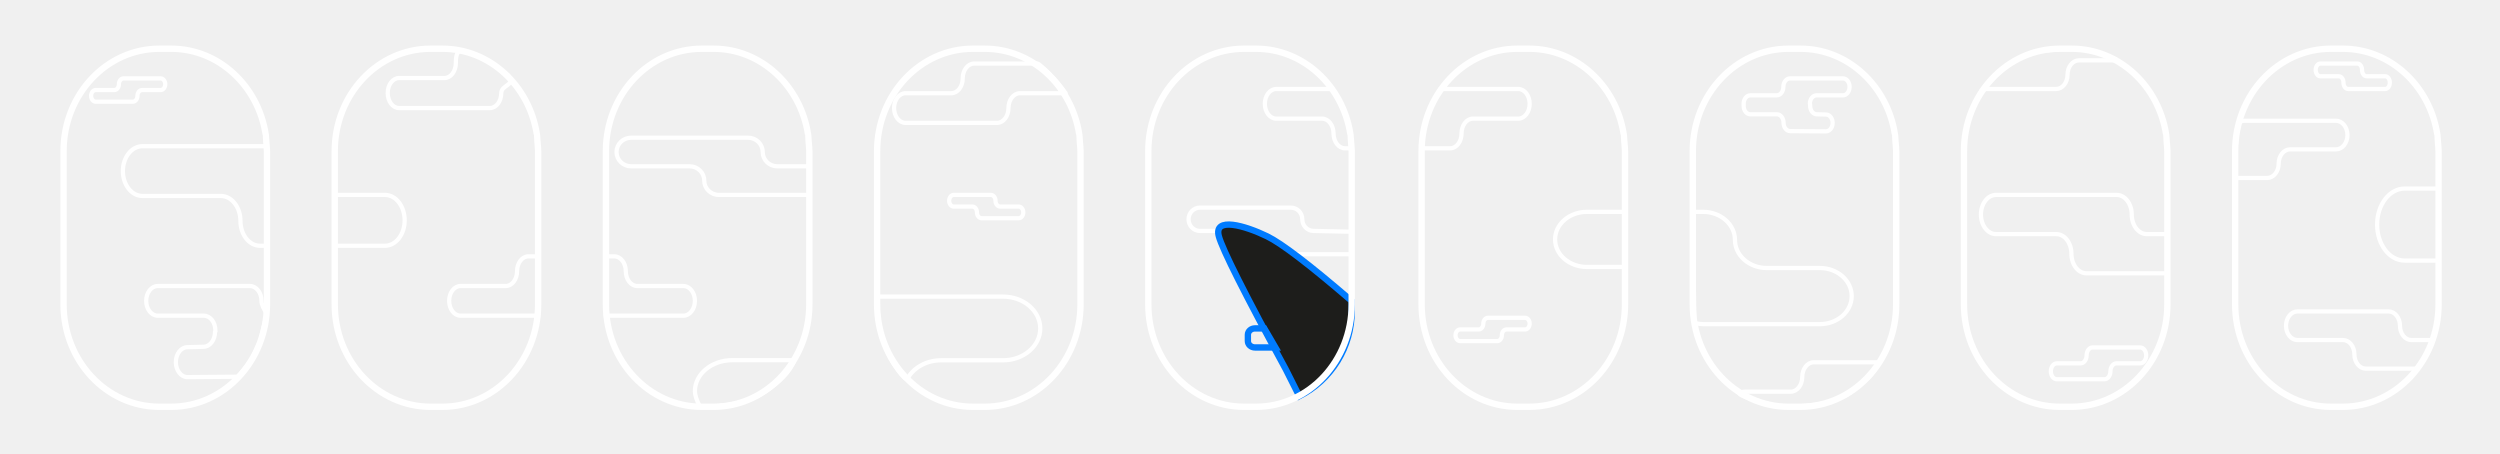
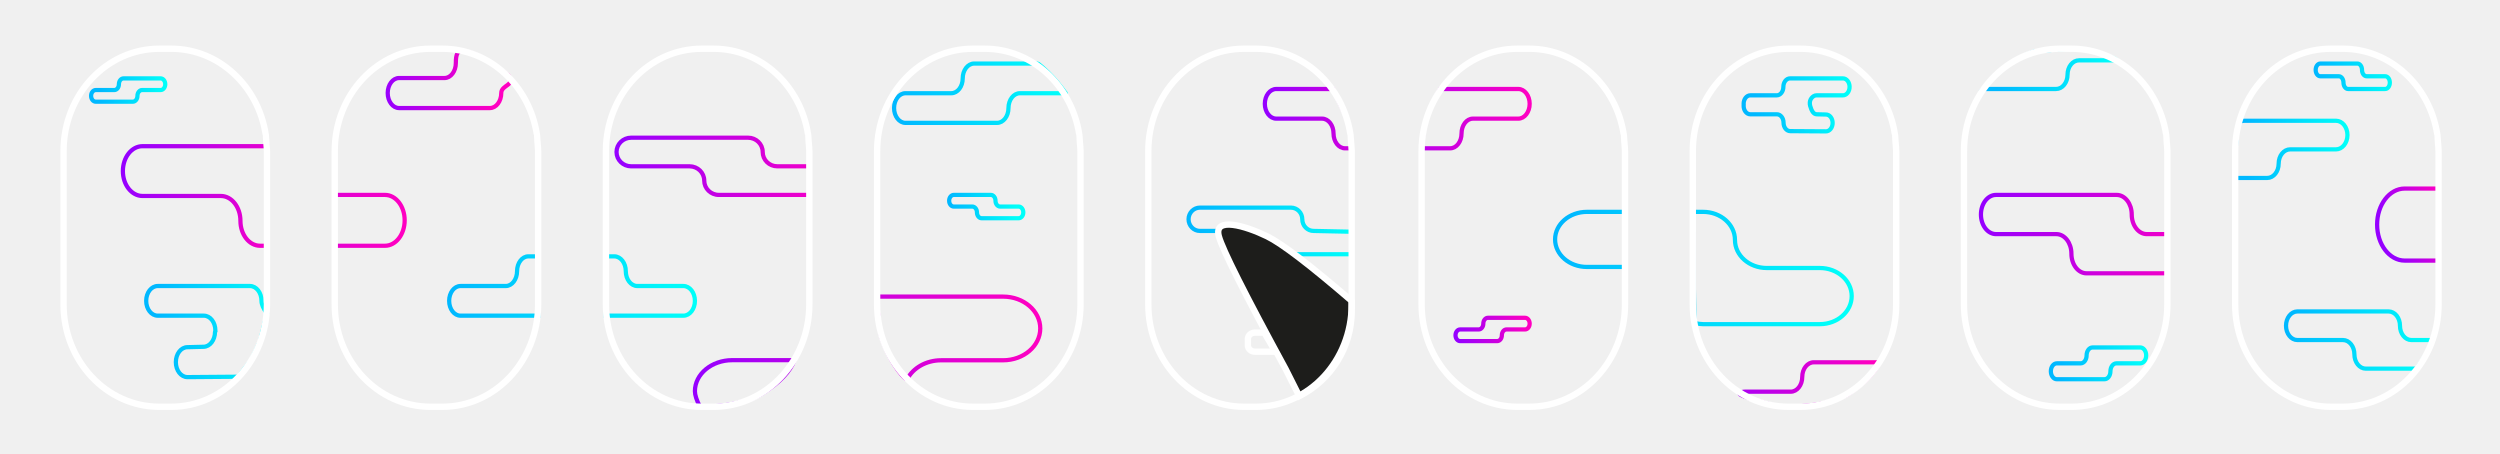
<svg xmlns="http://www.w3.org/2000/svg" width="1180px" height="214px" viewBox="0 0 1180 214" version="1.1">
+   <defs>
+     <linearGradient x1="4.519%" y1="50%" x2="102.999%" y2="51.134%" id="linearGradient-1">
+       <stop stop-color="#00B8FF" offset="0%" />
+       <stop stop-color="#00FFF9" offset="100%" />
+       <stop stop-color="#00FFF9" offset="100%" />
+     </linearGradient>
+     <linearGradient x1="100%" y1="53.256%" x2="0%" y2="45.512%" id="linearGradient-2">
+       <stop stop-color="#00B8FF" offset="0%" />
+       <stop stop-color="#00FFF9" offset="100%" />
+     </linearGradient>
+     <linearGradient x1="-57.482%" y1="67.432%" x2="100%" y2="67.432%" id="linearGradient-3">
+       <stop stop-color="#9600FF" offset="0%" />
+       <stop stop-color="#FF00C1" offset="100%" />
+     </linearGradient>
+     <linearGradient x1="0%" y1="50%" x2="90.975%" y2="50%" id="linearGradient-4">
+       <stop stop-color="#00B8FF" offset="0%" />
+       <stop stop-color="#00FFF9" offset="100%" />
+     </linearGradient>
+     <linearGradient x1="89.226%" y1="50%" x2="0%" y2="50%" id="linearGradient-5">
+       <stop stop-color="#00B8FF" offset="0%" />
+       <stop stop-color="#00FFF9" offset="100%" />
+     </linearGradient>
+     <linearGradient x1="100%" y1="52.443%" x2="0%" y2="45.061%" id="linearGradient-6">
+       <stop stop-color="#9600FF" offset="0%" />
+       <stop stop-color="#FF00C1" offset="100%" />
+     </linearGradient>
+     <linearGradient x1="0%" y1="47.936%" x2="108.221%" y2="53.013%" id="linearGradient-7">
+       <stop stop-color="#00B8FF" offset="0%" />
+       <stop stop-color="#00FFF9" offset="100%" />
+     </linearGradient>
+     <linearGradient x1="100%" y1="50%" x2="-248.4%" y2="22.355%" id="linearGradient-8">
+       <stop stop-color="#9600FF" offset="0%" />
+       <stop stop-color="#FF00C1" offset="100%" />
+     </linearGradient>
+     <linearGradient x1="204.089%" y1="62.827%" x2="0%" y2="46.047%" id="linearGradient-9">
+       <stop stop-color="#9600FF" offset="0%" />
+       <stop stop-color="#FF00C1" offset="100%" />
+     </linearGradient>
+     <linearGradient x1="-54.251%" y1="35.648%" x2="95.934%" y2="66.107%" id="linearGradient-10">
+       <stop stop-color="#00B8FF" offset="0%" />
+       <stop stop-color="#00FFF9" offset="100%" />
+     </linearGradient>
+     <linearGradient x1="6.804%" y1="55.604%" x2="404.597%" y2="128.584%" id="linearGradient-11">
+       <stop stop-color="#00B8FF" offset="0%" />
+       <stop stop-color="#00FFF9" offset="100%" />
+     </linearGradient>
+     <linearGradient x1="92.485%" y1="58.559%" x2="-74.415%" y2="58.559%" id="linearGradient-12">
+       <stop stop-color="#9600FF" offset="0%" />
+       <stop stop-color="#FF00C1" offset="100%" />
+     </linearGradient>
+     <linearGradient x1="89.226%" y1="50%" x2="0%" y2="50%" id="linearGradient-13">
+       <stop stop-color="#00B8FF" offset="0%" />
+       <stop stop-color="#00FFF9" offset="100%" />
+     </linearGradient>
+     <linearGradient x1="18.326%" y1="46.87%" x2="105.439%" y2="55.254%" id="linearGradient-14">
+       <stop stop-color="#FF00C1" offset="0%" />
+       <stop stop-color="#9600FF" offset="100%" />
+     </linearGradient>
+     <linearGradient x1="89.226%" y1="50%" x2="0%" y2="50%" id="linearGradient-15">
+       <stop stop-color="#00B8FF" offset="0%" />
+       <stop stop-color="#00FFF9" offset="100%" />
+     </linearGradient>
+     <linearGradient x1="89.226%" y1="50%" x2="0%" y2="50%" id="linearGradient-16">
+       <stop stop-color="#00B8FF" offset="0%" />
+       <stop stop-color="#00FFF9" offset="100%" />
+     </linearGradient>
+     <linearGradient x1="89.226%" y1="50%" x2="0%" y2="50%" id="linearGradient-17">
+       <stop stop-color="#00B8FF" offset="0%" />
+       <stop stop-color="#00FFF9" offset="100%" />
+     </linearGradient>
+     <linearGradient x1="0%" y1="45.406%" x2="100%" y2="53.768%" id="linearGradient-18">
+       <stop stop-color="#00B8FF" offset="0%" />
+       <stop stop-color="#00FFF9" offset="100%" />
+     </linearGradient>
+     <linearGradient x1="0%" y1="45.411%" x2="119.478%" y2="52.996%" id="linearGradient-19">
+       <stop stop-color="#9600FF" offset="0%" />
+       <stop stop-color="#FF00C1" offset="100%" />
+     </linearGradient>
+     <linearGradient x1="86.375%" y1="50%" x2="-7.003%" y2="9.633%" id="linearGradient-20">
+       <stop stop-color="#9600FF" offset="0%" />
+       <stop stop-color="#FF00C1" offset="100%" />
+     </linearGradient>
+     <linearGradient x1="128.392%" y1="57.6%" x2="0%" y2="44.938%" id="linearGradient-21">
+       <stop stop-color="#9600FF" offset="0%" />
+       <stop stop-color="#FF00C1" offset="100%" />
+     </linearGradient>
+     <linearGradient x1="0%" y1="47.715%" x2="119.478%" y2="51.492%" id="linearGradient-22">
+       <stop stop-color="#9600FF" offset="0%" />
+       <stop stop-color="#FF00C1" offset="100%" />
+     </linearGradient>
+     <linearGradient x1="9.833%" y1="38.414%" x2="110.351%" y2="38.414%" id="linearGradient-23">
+       <stop stop-color="#00B8FF" offset="0%" />
+       <stop stop-color="#00FFF9" offset="100%" />
+     </linearGradient>
+     <linearGradient x1="0%" y1="37.598%" x2="119.478%" y2="58.096%" id="linearGradient-24">
+       <stop stop-color="#9600FF" offset="0%" />
+       <stop stop-color="#FF00C1" offset="100%" />
+     </linearGradient>
+     <linearGradient x1="-273.102%" y1="-11.768%" x2="100%" y2="50%" id="linearGradient-25">
+       <stop stop-color="#9600FF" offset="0%" />
+       <stop stop-color="#FF00C1" offset="100%" />
+     </linearGradient>
+     <linearGradient x1="0%" y1="33.797%" x2="266.657%" y2="33.797%" id="linearGradient-26">
+       <stop stop-color="#00B8FF" offset="0%" />
+       <stop stop-color="#00FFF9" offset="100%" />
+     </linearGradient>
+     <linearGradient x1="263.327%" y1="28.174%" x2="0%" y2="28.174%" id="linearGradient-27">
+       <stop stop-color="#00B8FF" offset="0%" />
+       <stop stop-color="#00FFF9" offset="100%" />
+     </linearGradient>
+   </defs>
  <g id="plane" stroke="none" stroke-width="1" fill="none" fill-rule="evenodd">
-     <path d="M638,120 L598.575,120 C595.61,120 593.207,117.538 593.207,114.5 C593.207,111.462 590.804,109 587.839,109 L566.368,109 C563.403,109 561,106.538 561,103.5 C561,100.462 563.403,98 566.368,98 L609.31,98 C612.275,98 614.678,100.462 614.678,103.5 C614.678,106.538 617.081,109 620.046,109 L638,109.379 L638,120 Z" id="Path" stroke="#FFFFFF" stroke-width="2" fill-rule="nonzero" />
-     <path d="M503,51 C503,54.866 500.583,58 497.6,58 L454.401,58 C451.419,58 449.002,54.866 449.002,51 C449.002,47.134 446.584,44 443.602,44 L422.002,44 C421.911,44.186 424.594,40.301 427.775,36.811 C431.056,33.211 434.844,30 435.223,30 C441.884,30 451.877,30 465.201,30 C468.184,30 470.601,33.134 470.601,37 C470.601,40.866 473.018,44 476.001,44 L497.6,44 C500.583,44 503,47.134 503,51 Z" id="Path" stroke="#FFFFFF" stroke-width="2" fill-rule="nonzero" transform="translate(462.5, 44) scale(-1, 1) translate(-462.5, -44) " />
-     <path d="M722,63 C722,66.866 719.601,70 716.641,70 L679.87,70 C677.406,65.964 675.435,61.928 673.957,57.892 C672.478,53.856 671.493,48.559 671,42 L684.489,42 C687.449,42 689.848,45.134 689.848,49 C689.848,52.866 692.247,56 695.207,56 L716.641,56 C719.601,56 722,59.134 722,63 Z" id="Path" stroke="#FFFFFF" stroke-width="2" fill-rule="nonzero" transform="translate(696.5, 56) scale(1, -1) translate(-696.5, -56) " />
-     <g transform="translate(719, 107.5) scale(-1, 1) translate(-719, -107.5) translate(671, 23)" fill-rule="nonzero" id="Shape" stroke="#FFFFFF" stroke-width="3">
-       <path d="M50.824,0 L45.177,0 C22.783,0 4.147,17.504 0.607,40.383 C0.653,40.504 0,46.649 0,48.286 L0,120.714 C0.028,147.369 20.238,168.97 45.177,169 L50.824,169 C75.762,168.97 95.972,147.369 96,120.714 L96,48.286 C95.972,21.631 75.762,0.03 50.824,0 Z" />
-     </g>
-     <path d="M483,100.25 C483,101.769 482.021,103 480.812,103 L463.312,103 C462.104,103 461.125,101.769 461.125,100.25 C461.125,98.731 460.146,97.5 458.938,97.5 L450.188,97.5 C448.979,97.5 448,96.269 448,94.75 C448,93.231 448.979,92 450.188,92 L467.688,92 C468.896,92 469.875,93.231 469.875,94.75 C469.875,96.269 470.854,97.5 472.062,97.5 L480.812,97.5 C482.021,97.5 483,98.731 483,100.25 Z" id="Path" stroke="#FFFFFF" stroke-width="2" fill-rule="nonzero" />
-     <g transform="translate(847, 107.5) scale(-1, 1) translate(-847, -107.5) translate(799, 23)" fill-rule="nonzero" id="Shape" stroke="#FFFFFF" stroke-width="3">
-       <path d="M50.824,0 L45.177,0 C22.783,0 4.147,17.504 0.607,40.383 C0.653,40.504 0,46.649 0,48.286 L0,120.714 C0.028,147.369 20.238,168.97 45.177,169 L50.824,169 C75.762,168.97 95.972,147.369 96,120.714 L96,48.286 C95.972,21.631 75.762,0.03 50.824,0 Z" />
-     </g>
-     <g transform="translate(975, 107.5) scale(-1, 1) translate(-975, -107.5) translate(927, 23)" fill-rule="nonzero" id="Shape" stroke="#FFFFFF" stroke-width="3">
-       <path d="M50.824,0 L45.177,0 C22.783,0 4.147,17.504 0.607,40.383 C0.653,40.504 0,46.649 0,48.286 L0,120.714 C0.028,147.369 20.238,168.97 45.177,169 L50.824,169 C75.762,168.97 95.972,147.369 96,120.714 L96,48.286 C95.972,21.631 75.762,0.03 50.824,0 Z" />
-     </g>
-     <path d="M851.125,37 C852.851,37 854.25,38.791 854.25,41 C854.25,43.209 855.649,45 857.375,45 L869.875,45 C871.601,45 873,46.791 873,49 C873,49.165 872.992,49.328 872.977,49.489 C872.992,49.647 873,49.809 873,49.973 C873,52.168 871.595,53.946 869.861,53.946 L869.861,53.946 L857.304,53.946 C855.57,53.946 854.165,55.725 854.165,57.919 C854.165,60.114 852.76,61.893 851.026,61.893 L851.026,61.893 L834.139,62 C832.405,62 831,60.221 831,58.027 C831,55.832 832.405,54.054 834.139,54.054 L834.139,54.054 L838.469,53.946 C840.203,53.946 841.608,52.168 841.608,49.973 C841.608,49.568 841.656,49.177 841.745,48.809 L841.75,49 C841.75,46.791 840.351,45 838.625,45 L826.125,45 C824.399,45 823,43.209 823,41 C823,38.791 824.399,37 826.125,37 L851.125,37 Z" id="Combined-Shape" stroke="#FFFFFF" stroke-width="2" fill-rule="nonzero" transform="translate(848, 49.5) scale(-1, 1) translate(-848, -49.5) " />
-     <g transform="translate(1103, 107.5) scale(-1, 1) translate(-1103, -107.5) translate(1055, 23)" fill-rule="nonzero" id="Shape" stroke="#FFFFFF" stroke-width="3">
-       <path d="M50.824,0 L45.177,0 C22.783,0 4.147,17.504 0.607,40.383 C0.653,40.504 0,46.649 0,48.286 L0,120.714 C0.028,147.369 20.238,168.97 45.177,169 L50.824,169 C75.762,168.97 95.972,147.369 96,120.714 L96,48.286 C95.972,21.631 75.762,0.03 50.824,0 Z" />
-     </g>
-     <path d="M722,158.25 C722,159.769 721.021,161 719.812,161 L702.312,161 C701.104,161 700.125,159.769 700.125,158.25 C700.125,156.731 699.146,155.5 697.938,155.5 L689.188,155.5 C687.979,155.5 687,154.269 687,152.75 C687,151.231 687.979,150 689.188,150 L706.688,150 C707.896,150 708.875,151.231 708.875,152.75 C708.875,154.269 709.854,155.5 711.062,155.5 L719.812,155.5 C721.021,155.5 722,156.731 722,158.25 Z" id="Path" stroke="#FFFFFF" stroke-width="2" fill-rule="nonzero" transform="translate(704.5, 155.5) scale(-1, 1) translate(-704.5, -155.5) " />
-     <path d="M1128,39 C1128,40.657 1127.021,42 1125.812,42 L1108.312,42 C1107.104,42 1106.125,40.657 1106.125,39 C1106.125,37.343 1105.146,36 1103.938,36 L1095.188,36 C1093.979,36 1093,34.657 1093,33 C1093,31.343 1093.979,30 1095.188,30 L1112.688,30 C1113.896,30 1114.875,31.343 1114.875,33 C1114.875,34.657 1115.854,36 1117.062,36 L1125.812,36 C1127.021,36 1128,37.343 1128,39 Z" id="Path" stroke="#FFFFFF" stroke-width="2" fill-rule="nonzero" />
-     <g transform="translate(78, 107.5) scale(-1, 1) translate(-78, -107.5) translate(30, 23)" fill-rule="nonzero" id="Shape" stroke="#FFFFFF" stroke-width="3">
-       <path d="M50.824,0 L45.177,0 C22.783,0 4.147,17.504 0.607,40.383 C0.653,40.504 0,46.649 0,48.286 L0,120.714 C0.028,147.369 20.238,168.97 45.177,169 L50.824,169 C75.762,168.97 95.972,147.369 96,120.714 L96,48.286 C95.972,21.631 75.762,0.03 50.824,0 Z" />
-     </g>
-     <g transform="translate(206, 107.5) scale(-1, 1) translate(-206, -107.5) translate(158, 23)" fill-rule="nonzero" id="Shape" stroke="#FFFFFF" stroke-width="3">
-       <path d="M50.824,0 L45.177,0 C22.783,0 4.147,17.504 0.607,40.383 C0.653,40.504 0,46.649 0,48.286 L0,120.714 C0.028,147.369 20.238,168.97 45.177,169 L50.824,169 C75.762,168.97 95.972,147.369 96,120.714 L96,48.286 C95.972,21.631 75.762,0.03 50.824,0 Z" />
-     </g>
-     <g transform="translate(334, 107.5) scale(-1, 1) translate(-334, -107.5) translate(286, 23)" fill-rule="nonzero" id="Shape" stroke="#FFFFFF" stroke-width="3">
-       <path d="M50.824,0 L45.177,0 C22.783,0 4.147,17.504 0.607,40.383 C0.653,40.504 0,46.649 0,48.286 L0,120.714 C0.028,147.369 20.238,168.97 45.177,169 L50.824,169 C75.762,168.97 95.972,147.369 96,120.714 L96,48.286 C95.972,21.631 75.762,0.03 50.824,0 Z" />
-     </g>
-     <g transform="translate(462, 107.5) scale(-1, 1) translate(-462, -107.5) translate(414, 23)" fill-rule="nonzero" id="Shape" stroke="#FFFFFF" stroke-width="3">
-       <path d="M50.824,0 L45.177,0 C22.783,0 4.147,17.504 0.607,40.383 C0.653,40.504 0,46.649 0,48.286 L0,120.714 C0.028,147.369 20.238,168.97 45.177,169 L50.824,169 C75.762,168.97 95.972,147.369 96,120.714 L96,48.286 C95.972,21.631 75.762,0.03 50.824,0 Z" />
-     </g>
-     <path d="M375,184.652 C375,186.437 374.209,188.887 372.627,192 C359.687,191.986 349.712,189.78 342.701,185.385 C335.013,180.564 330.112,175.436 328,170 L357.375,170 C367.11,170 375,176.559 375,184.652 Z" id="Path" stroke="#FFFFFF" stroke-width="2" fill-rule="nonzero" transform="translate(351.5, 181) scale(-1, 1) translate(-351.5, -181) " />
-     <path d="M476.783,178.921 C474.038,173.693 467.904,170.052 460.777,170.052 L431.541,170.052 C421.853,170.052 414,163.325 414,155.026 C414,146.727 421.853,140 431.541,140 L491,140 C490.746,149.377 489.998,155.888 488.757,159.534 C484.145,173.084 477.251,179.814 476.783,178.921 Z" id="Path" stroke="#FFFFFF" stroke-width="2" fill-rule="nonzero" transform="translate(452.5, 159.5) scale(-1, 1) translate(-452.5, -159.5) " />
-     <path d="M874,139.75 C874,147.068 867.273,153 858.973,153 L803.875,153 C802.918,153 801.539,152.83 799.737,152.491 L799,100 L803.875,100 C812.175,100 818.902,105.932 818.902,113.25 C818.902,120.568 825.629,126.5 833.929,126.5 L858.973,126.5 C867.273,126.5 874,132.432 874,139.75 Z" id="Path" stroke="#FFFFFF" stroke-width="2" fill-rule="nonzero" />
-     <path d="M767,126 L749.027,126 C740.727,126 734,120.18 734,113 C734,105.82 740.727,100 749.027,100 L767,100 L767,126 Z" id="Path" stroke="#FFFFFF" stroke-width="2" fill-rule="nonzero" />
-     <path d="M638,63 C638,66.866 635.581,70 632.595,70 L605.945,70 C604.65,67.773 602.911,64.241 600.727,59.405 C598.544,54.569 597.301,48.768 597,42 L600.168,42 C603.153,42 605.573,45.134 605.573,49 C605.573,52.866 607.992,56 610.977,56 L632.595,56 C635.581,56 638,59.134 638,63 Z" id="Path" stroke="#FFFFFF" stroke-width="2" fill-rule="nonzero" transform="translate(617.5, 56) scale(-1, -1) translate(-617.5, -56) " />
-     <path d="M1013,175.25 C1013,177.321 1011.741,179 1010.188,179 L987.688,179 C986.134,179 984.875,177.321 984.875,175.25 C984.875,173.179 983.616,171.5 982.062,171.5 L970.812,171.5 C969.259,171.5 968,169.821 968,167.75 C968,165.679 969.259,164 970.812,164 L993.312,164 C994.866,164 996.125,165.679 996.125,167.75 C996.125,169.821 997.384,171.5 998.938,171.5 L1010.188,171.5 C1011.741,171.5 1013,173.179 1013,175.25 Z" id="Path" stroke="#FFFFFF" stroke-width="2" fill-rule="nonzero" transform="translate(990.5, 171.5) scale(-1, 1) translate(-990.5, -171.5) " />
-     <path d="M241,43.914 C241,47.828 238.601,51 235.64,51 L192.762,51 C189.801,51 187.402,47.828 187.402,43.914 C187.402,40 180.378,40.275 184.075,35.679 C196.643,25.72 201.373,25.109 204.775,24.188 C208.177,23.267 208.841,25.828 208.841,29.742 C208.841,33.656 211.24,36.828 214.201,36.828 L235.64,36.828 C238.601,36.828 241,40 241,43.914 Z" id="Path" stroke="#FFFFFF" stroke-width="2" fill-rule="nonzero" transform="translate(212, 37.5) scale(-1, 1) translate(-212, -37.5) " />
-     <path d="M1108,84 L1092.884,84 C1089.895,84 1087.472,80.978 1087.472,77.25 C1087.472,73.522 1085.049,70.5 1082.06,70.5 L1060.412,70.5 C1057.423,70.5 1055,67.478 1055,63.75 C1055,60.022 1057.423,57 1060.412,57 L1103.708,57 C1104.517,57 1105.285,57.222 1105.975,57.619 C1107.213,58.332 1107.888,67.126 1108,84 Z" id="Path" stroke="#FFFFFF" stroke-width="2" fill-rule="nonzero" transform="translate(1081.5, 70.5) scale(-1, 1) translate(-1081.5, -70.5) " />
-     <path d="M78,45.25 C78,46.769 77.021,48 75.812,48 L58.312,48 C57.104,48 56.125,46.769 56.125,45.25 C56.125,43.731 55.146,42.5 53.938,42.5 L45.188,42.5 C43.979,42.5 43,41.269 43,39.75 C43,38.231 43.979,37 45.188,37 L62.688,37 C63.896,37 64.875,38.231 64.875,39.75 C64.875,41.269 65.854,42.5 67.062,42.5 L75.812,42.5 C77.021,42.5 78,43.731 78,45.25 Z" id="Path" stroke="#FFFFFF" stroke-width="2" fill-rule="nonzero" transform="translate(60.5, 42.5) scale(-1, 1) translate(-60.5, -42.5) " />
-     <path d="M999,42 L964.527,42 C961.542,42 959.123,38.975 959.123,35.242 C959.123,31.509 956.704,28.484 953.719,28.484 L936.576,28.484 C934.586,28.484 937.754,27.145 946.079,24.466 C949.153,23.433 952.383,22.945 955.769,23.005 C960.241,23.005 970.676,23.735 975.148,24.466 C984.59,27.875 992.54,33.72 999,42 Z" id="Path" stroke="#FFFFFF" stroke-width="2" fill-rule="nonzero" transform="translate(967.5, 32.5) scale(-1, 1) translate(-967.5, -32.5) " />
-     <path d="M1140.581,174 L1116.653,174 C1113.682,174 1111.274,170.978 1111.274,167.25 C1111.274,163.522 1108.866,160.5 1105.895,160.5 L1084.379,160.5 C1081.408,160.5 1079,157.478 1079,153.75 C1079,150.022 1081.408,147 1084.379,147 L1127.411,147 C1130.382,147 1132.79,150.022 1132.79,153.75 C1132.79,157.478 1135.198,160.5 1138.169,160.5 L1148,160.5 C1146.882,163.557 1145.892,165.867 1145.032,167.432 C1144.172,168.998 1142.688,171.187 1140.581,174 Z" id="Path" stroke="#FFFFFF" stroke-width="2" fill-rule="nonzero" />
-     <path d="M1023,129 L984.824,129 C980.892,129 977.706,124.859 977.706,119.75 C977.706,114.641 974.52,110.5 970.588,110.5 L942.118,110.5 C938.186,110.5 935,106.359 935,101.25 C935,96.141 938.186,92 942.118,92 L999.059,92 C1002.99,92 1006.176,96.141 1006.176,101.25 C1006.176,106.359 1009.363,110.5 1013.294,110.5 L1023,110.5 L1023,129 Z" id="Path" stroke="#FFFFFF" stroke-width="2" fill-rule="nonzero" />
-     <path d="M1151,106 C1151,115.39 1145.175,123 1137.987,123 L1122,123 L1122,89 L1137.987,89 C1145.175,89 1151,96.61 1151,106 Z" id="Path" stroke="#FFFFFF" stroke-width="2" fill-rule="nonzero" transform="translate(1136.5, 106) scale(-1, 1) translate(-1136.5, -106) " />
-     <path d="M866.707,192 C863.707,192 848.724,192 840.482,188.25 C836.735,186 838.234,188.25 830.741,182.25 C825.746,178.25 822.499,174.5 821,171 L851.908,171 C854.909,171 857.341,174.106 857.341,177.938 C857.341,181.769 859.773,184.875 862.773,184.875 L884.503,184.875 C885.355,184.875 886.161,185.125 886.879,185.572 C888.688,186.697 869.707,192 866.707,192 Z" id="Path" stroke="#FFFFFF" stroke-width="2" fill-rule="nonzero" transform="translate(854, 181.5) scale(-1, 1) translate(-854, -181.5) " />
-     <path d="M382,92 L339.297,92 C335.486,92 332.398,88.978 332.398,85.25 C332.398,81.522 329.309,78.5 325.498,78.5 L297.9,78.5 C294.089,78.5 291,75.478 291,71.75 C291,68.022 294.089,65 297.9,65 L353.096,65 C356.907,65 359.996,68.022 359.996,71.75 C359.996,75.478 363.085,78.5 366.895,78.5 L382,78.5 L382,92 Z" id="Path" stroke="#FFFFFF" stroke-width="2" fill-rule="nonzero" />
-     <path d="M117.982,135 C120.988,135 123.424,138.134 123.424,142 C123.424,143.676 124.283,145.659 126,147.952 L122.977,160.238 L123,160.244 C122.979,160.296 122.959,160.348 122.938,160.4 L122.298,163 L121.879,163.002 C121.392,164.172 121.01,165.035 120.736,165.59 C119.887,167.308 119.132,168.835 118.472,170.172 L118.472,170.172 L112.434,177.809 L88.472,178 C85.449,178 83,174.838 83,170.936 C83,167.034 85.449,163.872 88.472,163.872 L88.472,163.872 L96.019,163.681 C99.041,163.681 101.491,160.519 101.491,156.617 C101.491,156.485 101.547,156.375 101.659,156.285 C101.656,156.191 101.655,156.096 101.655,156 C101.655,152.134 99.218,149 96.212,149 L74.442,149 C71.436,149 69,145.866 69,142 C69,138.134 71.436,135 74.442,135 L117.982,135 Z" id="Combined-Shape" stroke="#FFFFFF" stroke-width="2" fill-rule="nonzero" />
-     <path d="M126,116 L122.731,116 C117.623,116 113.484,110.74 113.484,104.25 C113.484,97.76 109.344,92.5 104.236,92.5 L67.247,92.5 C62.14,92.5 58,87.24 58,80.75 C58,74.26 62.14,69 67.247,69 L126,69 L126,116 Z" id="Path" stroke="#FFFFFF" stroke-width="2" fill-rule="nonzero" />
-     <path d="M191,104 C191,110.628 186.845,116 181.719,116 L158,116 L158,92 L181.719,92 C186.845,92 191,97.372 191,104 Z" id="Path" stroke="#FFFFFF" stroke-width="2" fill-rule="nonzero" />
-     <path d="M254,149 L249.395,149 C246.444,149 244.053,145.866 244.053,142 C244.053,138.134 241.661,135 238.711,135 L217.342,135 C214.391,135 212,131.866 212,128 C212,124.134 214.391,121 217.342,121 L254,121 L254,149 Z" id="Path" stroke="#FFFFFF" stroke-width="2" fill-rule="nonzero" transform="translate(233, 135) scale(1, -1) translate(-233, -135) " />
-     <path d="M328,149 L324.062,149 C321.059,149 318.625,145.866 318.625,142 C318.625,138.134 316.191,135 313.188,135 L291.438,135 C288.434,135 286,131.866 286,128 C286,124.134 288.434,121 291.438,121 L328,121 L328,149 Z" id="Path" stroke="#FFFFFF" stroke-width="2" fill-rule="nonzero" transform="translate(307, 135) scale(-1, -1) translate(-307, -135) " />
-     <path d="M575,146.9 L575,142.054 C594.748,125.052 608.055,114.88 614.923,111.538 C625.225,106.525 640.288,102.107 637.708,111.538 C635.988,117.826 625.461,138.746 606.127,174.298 L606.115,174.322 L599.738,187 C584.568,179.31 575.014,163.822 575,146.9 Z" id="Path" stroke="#007BFF" stroke-width="3" fill="#1D1D1B" fill-rule="nonzero" transform="translate(606.5, 146.5) scale(-1, 1) translate(-606.5, -146.5) " />
-     <path d="M594.253,155 L598.651,155 C600.499,155.002 601.997,156.344 602,158 L602,161 C601.997,162.656 600.499,163.998 598.651,164 L589,164 L594.253,155 Z" id="Path" stroke="#007BFF" stroke-width="3" fill-rule="nonzero" transform="translate(595.5, 159.5) scale(-1, 1) translate(-595.5, -159.5) " />
+     <path d="M638,120 L598.575,120 C595.61,120 593.207,117.538 593.207,114.5 C593.207,111.462 590.804,109 587.839,109 L566.368,109 C563.403,109 561,106.538 561,103.5 C561,100.462 563.403,98 566.368,98 L609.31,98 C612.275,98 614.678,100.462 614.678,103.5 C614.678,106.538 617.081,109 620.046,109 L638,109.379 L638,120 Z" id="Path" stroke="url(#linearGradient-1)" stroke-width="2" fill-rule="nonzero" />
+     <path d="M503,51 C503,54.866 500.583,58 497.6,58 L454.401,58 C451.419,58 449.002,54.866 449.002,51 C449.002,47.134 446.584,44 443.602,44 L422.002,44 C421.911,44.186 424.594,40.301 427.775,36.811 C431.056,33.211 434.844,30 435.223,30 C441.884,30 451.877,30 465.201,30 C468.184,30 470.601,33.134 470.601,37 C470.601,40.866 473.018,44 476.001,44 L497.6,44 C500.583,44 503,47.134 503,51 Z" id="Path" stroke="url(#linearGradient-2)" stroke-width="2" fill-rule="nonzero" transform="translate(462.5, 44) scale(-1, 1) translate(-462.5, -44) " />
+     <path d="M722,63 C722,66.866 719.601,70 716.641,70 L679.87,70 C677.406,65.964 675.435,61.928 673.957,57.892 C672.478,53.856 671.493,48.559 671,42 L684.489,42 C687.449,42 689.848,45.134 689.848,49 C689.848,52.866 692.247,56 695.207,56 L716.641,56 C719.601,56 722,59.134 722,63 Z" id="Path" stroke="url(#linearGradient-3)" stroke-width="2" fill-rule="nonzero" transform="translate(696.5, 56) scale(1, -1) translate(-696.5, -56) " />
+     <path d="M483,100.25 C483,101.769 482.021,103 480.812,103 L463.312,103 C462.104,103 461.125,101.769 461.125,100.25 C461.125,98.731 460.146,97.5 458.938,97.5 L450.188,97.5 C448.979,97.5 448,96.269 448,94.75 C448,93.231 448.979,92 450.188,92 L467.688,92 C468.896,92 469.875,93.231 469.875,94.75 C469.875,96.269 470.854,97.5 472.062,97.5 L480.812,97.5 C482.021,97.5 483,98.731 483,100.25 Z" id="Path" stroke="url(#linearGradient-4)" stroke-width="2" fill-rule="nonzero" />
+     <path d="M851.125,37 C852.851,37 854.25,38.791 854.25,41 C854.25,43.209 855.649,45 857.375,45 L869.875,45 C871.601,45 873,46.791 873,49 C873,49.165 872.992,49.328 872.977,49.489 C872.992,49.647 873,49.809 873,49.973 C873,52.168 871.595,53.946 869.861,53.946 L869.861,53.946 L857.304,53.946 C855.57,53.946 854.165,55.725 854.165,57.919 C854.165,60.114 852.76,61.893 851.026,61.893 L851.026,61.893 L834.139,62 C832.405,62 831,60.221 831,58.027 C831,55.832 832.405,54.054 834.139,54.054 L834.139,54.054 L838.469,53.946 C840.203,53.946 841,52 841.608,49.973 C841.651,49.647 841.702,49.345 841.76,49.065 C841.756,49.044 841.753,49.022 841.75,49 C842,47 840.351,45 838.625,45 L826.125,45 C824.399,45 823,43.209 823,41 C823,38.791 824.399,37 826.125,37 L851.125,37 Z" id="Combined-Shape" stroke="url(#linearGradient-5)" stroke-width="2" fill-rule="nonzero" transform="translate(848, 49.5) scale(-1, 1) translate(-848, -49.5) " />
+     <path d="M722,158.25 C722,159.769 721.021,161 719.812,161 L702.312,161 C701.104,161 700.125,159.769 700.125,158.25 C700.125,156.731 699.146,155.5 697.938,155.5 L689.188,155.5 C687.979,155.5 687,154.269 687,152.75 C687,151.231 687.979,150 689.188,150 L706.688,150 C707.896,150 708.875,151.231 708.875,152.75 C708.875,154.269 709.854,155.5 711.062,155.5 L719.812,155.5 C721.021,155.5 722,156.731 722,158.25 Z" id="Path" stroke="url(#linearGradient-6)" stroke-width="2" fill-rule="nonzero" transform="translate(704.5, 155.5) scale(-1, 1) translate(-704.5, -155.5) " />
+     <path d="M1128,39 C1128,40.657 1127.021,42 1125.812,42 L1108.312,42 C1107.104,42 1106.125,40.657 1106.125,39 C1106.125,37.343 1105.146,36 1103.938,36 L1095.188,36 C1093.979,36 1093,34.657 1093,33 C1093,31.343 1093.979,30 1095.188,30 L1112.688,30 C1113.896,30 1114.875,31.343 1114.875,33 C1114.875,34.657 1115.854,36 1117.062,36 L1125.812,36 C1127.021,36 1128,37.343 1128,39 Z" id="Path" stroke="url(#linearGradient-7)" stroke-width="2" fill-rule="nonzero" />
+     <path d="M375,184.652 C375,186.437 374.209,188.887 372.627,192 C359.687,191.986 349.712,189.78 342.701,185.385 C335.013,180.564 330.112,175.436 328,170 L357.375,170 C367.11,170 375,176.559 375,184.652 Z" id="Path" stroke="url(#linearGradient-8)" stroke-width="2" fill-rule="nonzero" transform="translate(351.5, 181) scale(-1, 1) translate(-351.5, -181) " />
+     <path d="M476.783,178.921 C474.038,173.693 467.904,170.052 460.777,170.052 L431.541,170.052 C421.853,170.052 414,163.325 414,155.026 C414,146.727 421.853,140 431.541,140 L491,140 C490.746,149.377 489.998,155.888 488.757,159.534 C484.145,173.084 477.251,179.814 476.783,178.921 Z" id="Path" stroke="url(#linearGradient-9)" stroke-width="2" fill-rule="nonzero" transform="translate(452.5, 159.5) scale(-1, 1) translate(-452.5, -159.5) " />
+     <path d="M874,139.75 C874,147.068 867.273,153 858.973,153 L803.875,153 C802.918,153 801.539,152.83 799.737,152.491 L799,100 L803.875,100 C812.175,100 818.902,105.932 818.902,113.25 C818.902,120.568 825.629,126.5 833.929,126.5 L858.973,126.5 C867.273,126.5 874,132.432 874,139.75 Z" id="Path" stroke="url(#linearGradient-10)" stroke-width="2" fill-rule="nonzero" />
+     <path d="M767,126 L749.027,126 C740.727,126 734,120.18 734,113 C734,105.82 740.727,100 749.027,100 L767,100 L767,126 Z" id="Path" stroke="url(#linearGradient-11)" stroke-width="2" fill-rule="nonzero" />
+     <path d="M638,63 C638,66.866 635.581,70 632.595,70 L605.945,70 C604.65,67.773 602.911,64.241 600.727,59.405 C598.544,54.569 597.301,48.768 597,42 L600.168,42 C603.153,42 605.573,45.134 605.573,49 C605.573,52.866 607.992,56 610.977,56 L632.595,56 C635.581,56 638,59.134 638,63 Z" id="Path" stroke="url(#linearGradient-12)" stroke-width="2" fill-rule="nonzero" transform="translate(617.5, 56) scale(-1, -1) translate(-617.5, -56) " />
+     <path d="M1013,175.25 C1013,177.321 1011.741,179 1010.188,179 L987.688,179 C986.134,179 984.875,177.321 984.875,175.25 C984.875,173.179 983.616,171.5 982.062,171.5 L970.812,171.5 C969.259,171.5 968,169.821 968,167.75 C968,165.679 969.259,164 970.812,164 L993.312,164 C994.866,164 996.125,165.679 996.125,167.75 C996.125,169.821 997.384,171.5 998.938,171.5 L1010.188,171.5 C1011.741,171.5 1013,173.179 1013,175.25 Z" id="Path" stroke="url(#linearGradient-13)" stroke-width="2" fill-rule="nonzero" transform="translate(990.5, 171.5) scale(-1, 1) translate(-990.5, -171.5) " />
+     <path d="M241,43.914 C241,47.828 238.601,51 235.64,51 L192.762,51 C189.801,51 187.402,47.828 187.402,43.914 C187.402,40 180.378,40.275 184.075,35.679 C196.643,25.72 201.373,25.109 204.775,24.188 C208.177,23.267 208.841,25.828 208.841,29.742 C208.841,33.656 211.24,36.828 214.201,36.828 L235.64,36.828 C238.601,36.828 241,40 241,43.914 Z" id="Path" stroke="url(#linearGradient-14)" stroke-width="2" fill-rule="nonzero" transform="translate(212, 37.5) scale(-1, 1) translate(-212, -37.5) " />
+     <path d="M1108,84 L1092.884,84 C1089.895,84 1087.472,80.978 1087.472,77.25 C1087.472,73.522 1085.049,70.5 1082.06,70.5 L1060.412,70.5 C1057.423,70.5 1055,67.478 1055,63.75 C1055,60.022 1057.423,57 1060.412,57 L1103.708,57 C1104.517,57 1105.285,57.222 1105.975,57.619 C1107.213,58.332 1107.888,67.126 1108,84 Z" id="Path" stroke="url(#linearGradient-15)" stroke-width="2" fill-rule="nonzero" transform="translate(1081.5, 70.5) scale(-1, 1) translate(-1081.5, -70.5) " />
+     <path d="M78,45.25 C78,46.769 77.021,48 75.812,48 L58.312,48 C57.104,48 56.125,46.769 56.125,45.25 C56.125,43.731 55.146,42.5 53.938,42.5 L45.188,42.5 C43.979,42.5 43,41.269 43,39.75 C43,38.231 43.979,37 45.188,37 L62.688,37 C63.896,37 64.875,38.231 64.875,39.75 C64.875,41.269 65.854,42.5 67.062,42.5 L75.812,42.5 C77.021,42.5 78,43.731 78,45.25 Z" id="Path" stroke="url(#linearGradient-16)" stroke-width="2" fill-rule="nonzero" transform="translate(60.5, 42.5) scale(-1, 1) translate(-60.5, -42.5) " />
+     <path d="M999,42 L964.527,42 C961.542,42 959.123,38.975 959.123,35.242 C959.123,31.509 956.704,28.484 953.719,28.484 L936.576,28.484 C934.586,28.484 937.754,27.145 946.079,24.466 C949.153,23.433 952.383,22.945 955.769,23.005 C960.241,23.005 970.676,23.735 975.148,24.466 C984.59,27.875 992.54,33.72 999,42 Z" id="Path" stroke="url(#linearGradient-17)" stroke-width="2" fill-rule="nonzero" transform="translate(967.5, 32.5) scale(-1, 1) translate(-967.5, -32.5) " />
+     <path d="M1140.581,174 L1116.653,174 C1113.682,174 1111.274,170.978 1111.274,167.25 C1111.274,163.522 1108.866,160.5 1105.895,160.5 L1084.379,160.5 C1081.408,160.5 1079,157.478 1079,153.75 C1079,150.022 1081.408,147 1084.379,147 L1127.411,147 C1130.382,147 1132.79,150.022 1132.79,153.75 C1132.79,157.478 1135.198,160.5 1138.169,160.5 L1148,160.5 C1146.882,163.557 1145.892,165.867 1145.032,167.432 C1144.172,168.998 1142.688,171.187 1140.581,174 Z" id="Path" stroke="url(#linearGradient-18)" stroke-width="2" fill-rule="nonzero" />
+     <path d="M1023,129 L984.824,129 C980.892,129 977.706,124.859 977.706,119.75 C977.706,114.641 974.52,110.5 970.588,110.5 L942.118,110.5 C938.186,110.5 935,106.359 935,101.25 C935,96.141 938.186,92 942.118,92 L999.059,92 C1002.99,92 1006.176,96.141 1006.176,101.25 C1006.176,106.359 1009.363,110.5 1013.294,110.5 L1023,110.5 L1023,129 Z" id="Path" stroke="url(#linearGradient-19)" stroke-width="2" fill-rule="nonzero" />
+     <path d="M1151,106 C1151,115.39 1145.175,123 1137.987,123 L1122,123 L1122,89 L1137.987,89 C1145.175,89 1151,96.61 1151,106 Z" id="Path" stroke="url(#linearGradient-20)" stroke-width="2" fill-rule="nonzero" transform="translate(1136.5, 106) scale(-1, 1) translate(-1136.5, -106) " />
+     <path d="M866.707,192 C863.707,192 848.724,192 840.482,188.25 C836.735,186 838.234,188.25 830.741,182.25 C825.746,178.25 822.499,174.5 821,171 L851.908,171 C854.909,171 857.341,174.106 857.341,177.938 C857.341,181.769 859.773,184.875 862.773,184.875 L884.503,184.875 C885.355,184.875 886.161,185.125 886.879,185.572 C888.688,186.697 869.707,192 866.707,192 Z" id="Path" stroke="url(#linearGradient-21)" stroke-width="2" fill-rule="nonzero" transform="translate(854, 181.5) scale(-1, 1) translate(-854, -181.5) " />
+     <path d="M382,92 L339.297,92 C335.486,92 332.398,88.978 332.398,85.25 C332.398,81.522 329.309,78.5 325.498,78.5 L297.9,78.5 C294.089,78.5 291,75.478 291,71.75 C291,68.022 294.089,65 297.9,65 L353.096,65 C356.907,65 359.996,68.022 359.996,71.75 C359.996,75.478 363.085,78.5 366.895,78.5 L382,78.5 L382,92 Z" id="Path" stroke="url(#linearGradient-22)" stroke-width="2" fill-rule="nonzero" />
+     <path d="M117.982,135 C120.988,135 123.424,138.134 123.424,142 C123.424,143.676 124.283,145.659 126,147.952 L122.977,160.238 L123,160.244 C122.979,160.296 122.959,160.348 122.938,160.4 L122.298,163 L121.879,163.002 C121.392,164.172 121.01,165.035 120.736,165.59 C119.887,167.308 119.132,168.835 118.472,170.172 L118.472,170.172 L112.434,177.809 L88.472,178 C85.449,178 83,174.838 83,170.936 C83,167.034 85.449,163.872 88.472,163.872 L88.472,163.872 L96.019,163.681 C99.041,163.681 101.491,160.519 101.491,156.617 C101.491,156.485 101.547,156.375 101.659,156.285 C101.656,156.191 101.655,156.096 101.655,156 C101.655,152.134 99.218,149 96.212,149 L74.442,149 C71.436,149 69,145.866 69,142 C69,138.134 71.436,135 74.442,135 L117.982,135 Z" id="Combined-Shape" stroke="url(#linearGradient-23)" stroke-width="2" fill-rule="nonzero" />
+     <path d="M126,116 L122.731,116 C117.623,116 113.484,110.74 113.484,104.25 C113.484,97.76 109.344,92.5 104.236,92.5 L67.247,92.5 C62.14,92.5 58,87.24 58,80.75 C58,74.26 62.14,69 67.247,69 L126,69 L126,116 Z" id="Path" stroke="url(#linearGradient-24)" stroke-width="2" fill-rule="nonzero" />
+     <path d="M191,104 C191,110.628 186.845,116 181.719,116 L158,116 L158,92 L181.719,92 C186.845,92 191,97.372 191,104 Z" id="Path" stroke="url(#linearGradient-25)" stroke-width="2" fill-rule="nonzero" />
+     <path d="M254,149 L249.395,149 C246.444,149 244.053,145.866 244.053,142 C244.053,138.134 241.661,135 238.711,135 L217.342,135 C214.391,135 212,131.866 212,128 C212,124.134 214.391,121 217.342,121 L254,121 L254,149 Z" id="Path" stroke="url(#linearGradient-26)" stroke-width="2" fill-rule="nonzero" transform="translate(233, 135) scale(1, -1) translate(-233, -135) " />
+     <path d="M328,149 L324.062,149 C321.059,149 318.625,145.866 318.625,142 C318.625,138.134 316.191,135 313.188,135 L291.438,135 C288.434,135 286,131.866 286,128 C286,124.134 288.434,121 291.438,121 L328,121 L328,149 Z" id="Path" stroke="url(#linearGradient-27)" stroke-width="2" fill-rule="nonzero" transform="translate(307, 135) scale(-1, -1) translate(-307, -135) " />
+     <path d="M575,146.9 L575,142.054 C594.748,125.052 608.055,114.88 614.923,111.538 C625.225,106.525 640.288,102.107 637.708,111.538 C635.988,117.826 625.461,138.746 606.127,174.298 L606.115,174.322 L599.738,187 C584.568,179.31 575.014,163.822 575,146.9 Z" id="Path" stroke="#FFFFFF" stroke-width="3" fill="#1D1D1B" fill-rule="nonzero" transform="translate(606.5, 146.5) scale(-1, 1) translate(-606.5, -146.5) " />
+     <path d="M594.253,157 L598.651,157 C600.499,157.002 601.997,158.344 602,160 L602,163 C601.997,164.656 600.499,165.998 598.651,166 L589,166 L594.253,157 Z" id="Path" stroke="#FFFFFF" stroke-width="3" fill-rule="nonzero" transform="translate(595.5, 161.5) scale(-1, 1) translate(-595.5, -161.5) " />
+     <path d="M721.824,23 L716.177,23 C693.783,23 675.147,40.504 671.607,63.383 C671.653,63.504 671,69.649 671,71.286 L671,143.714 C671.028,170.369 691.238,191.97 716.177,192 L721.824,192 C746.762,191.97 766.972,170.369 767,143.714 L767,71.286 C766.972,44.631 746.762,23.03 721.824,23 Z" id="Shape" stroke="#FFFFFF" stroke-width="3" fill-rule="nonzero" transform="translate(719, 107.5) scale(-1, 1) translate(-719, -107.5) " />
+     <path d="M849.824,23 L844.177,23 C821.783,23 803.147,40.504 799.607,63.383 C799.653,63.504 799,69.649 799,71.286 L799,143.714 C799.028,170.369 819.238,191.97 844.177,192 L849.824,192 C874.762,191.97 894.972,170.369 895,143.714 L895,71.286 C894.972,44.631 874.762,23.03 849.824,23 Z" id="Shape" stroke="#FFFFFF" stroke-width="3" fill-rule="nonzero" transform="translate(847, 107.5) scale(-1, 1) translate(-847, -107.5) " />
+     <path d="M977.824,23 L972.177,23 C949.783,23 931.147,40.504 927.607,63.383 C927.653,63.504 927,69.649 927,71.286 L927,143.714 C927.028,170.369 947.238,191.97 972.177,192 L977.824,192 C1002.762,191.97 1022.972,170.369 1023,143.714 L1023,71.286 C1022.972,44.631 1002.762,23.03 977.824,23 Z" id="Shape" stroke="#FFFFFF" stroke-width="3" fill-rule="nonzero" transform="translate(975, 107.5) scale(-1, 1) translate(-975, -107.5) " />
+     <path d="M1105.824,23 L1100.177,23 C1077.783,23 1059.147,40.504 1055.607,63.383 C1055.653,63.504 1055,69.649 1055,71.286 L1055,143.714 C1055.028,170.369 1075.238,191.97 1100.177,192 L1105.824,192 C1130.762,191.97 1150.972,170.369 1151,143.714 L1151,71.286 C1150.972,44.631 1130.762,23.03 1105.824,23 Z" id="Shape" stroke="#FFFFFF" stroke-width="3" fill-rule="nonzero" transform="translate(1103, 107.5) scale(-1, 1) translate(-1103, -107.5) " />
+     <path d="M80.824,23 L75.177,23 C52.783,23 34.147,40.504 30.607,63.383 C30.653,63.504 30,69.649 30,71.286 L30,143.714 C30.028,170.369 50.238,191.97 75.177,192 L80.824,192 C105.762,191.97 125.972,170.369 126,143.714 L126,71.286 C125.972,44.631 105.762,23.03 80.824,23 Z" id="Shape" stroke="#FFFFFF" stroke-width="3" fill-rule="nonzero" transform="translate(78, 107.5) scale(-1, 1) translate(-78, -107.5) " />
+     <path d="M208.824,23 L203.177,23 C180.783,23 162.147,40.504 158.607,63.383 C158.653,63.504 158,69.649 158,71.286 L158,143.714 C158.028,170.369 178.238,191.97 203.177,192 L208.824,192 C233.762,191.97 253.972,170.369 254,143.714 L254,71.286 C253.972,44.631 233.762,23.03 208.824,23 Z" id="Shape" stroke="#FFFFFF" stroke-width="3" fill-rule="nonzero" transform="translate(206, 107.5) scale(-1, 1) translate(-206, -107.5) " />
+     <path d="M336.824,23 L331.177,23 C308.783,23 290.147,40.504 286.607,63.383 C286.653,63.504 286,69.649 286,71.286 L286,143.714 C286.028,170.369 306.238,191.97 331.177,192 L336.824,192 C361.762,191.97 381.972,170.369 382,143.714 L382,71.286 C381.972,44.631 361.762,23.03 336.824,23 Z" id="Shape" stroke="#FFFFFF" stroke-width="3" fill-rule="nonzero" transform="translate(334, 107.5) scale(-1, 1) translate(-334, -107.5) " />
+     <path d="M464.824,23 L459.177,23 C436.783,23 418.147,40.504 414.607,63.383 C414.653,63.504 414,69.649 414,71.286 L414,143.714 C414.028,170.369 434.238,191.97 459.177,192 L464.824,192 C489.762,191.97 509.972,170.369 510,143.714 L510,71.286 C509.972,44.631 489.762,23.03 464.824,23 Z" id="Shape" stroke="#FFFFFF" stroke-width="3" fill-rule="nonzero" transform="translate(462, 107.5) scale(-1, 1) translate(-462, -107.5) " />
    <path d="M592.824,23 L587.177,23 C564.783,23 546.147,40.504 542.607,63.383 C542.653,63.504 542,69.649 542,71.286 L542,143.714 C542.028,170.369 562.238,191.97 587.177,192 L592.824,192 C617.762,191.97 637.972,170.369 638,143.714 L638,71.286 C637.972,44.631 617.762,23.03 592.824,23 Z" id="Path" stroke="#FFFFFF" stroke-width="3" fill-rule="nonzero" transform="translate(590, 107.5) scale(-1, 1) translate(-590, -107.5) " />
  </g>
</svg>
